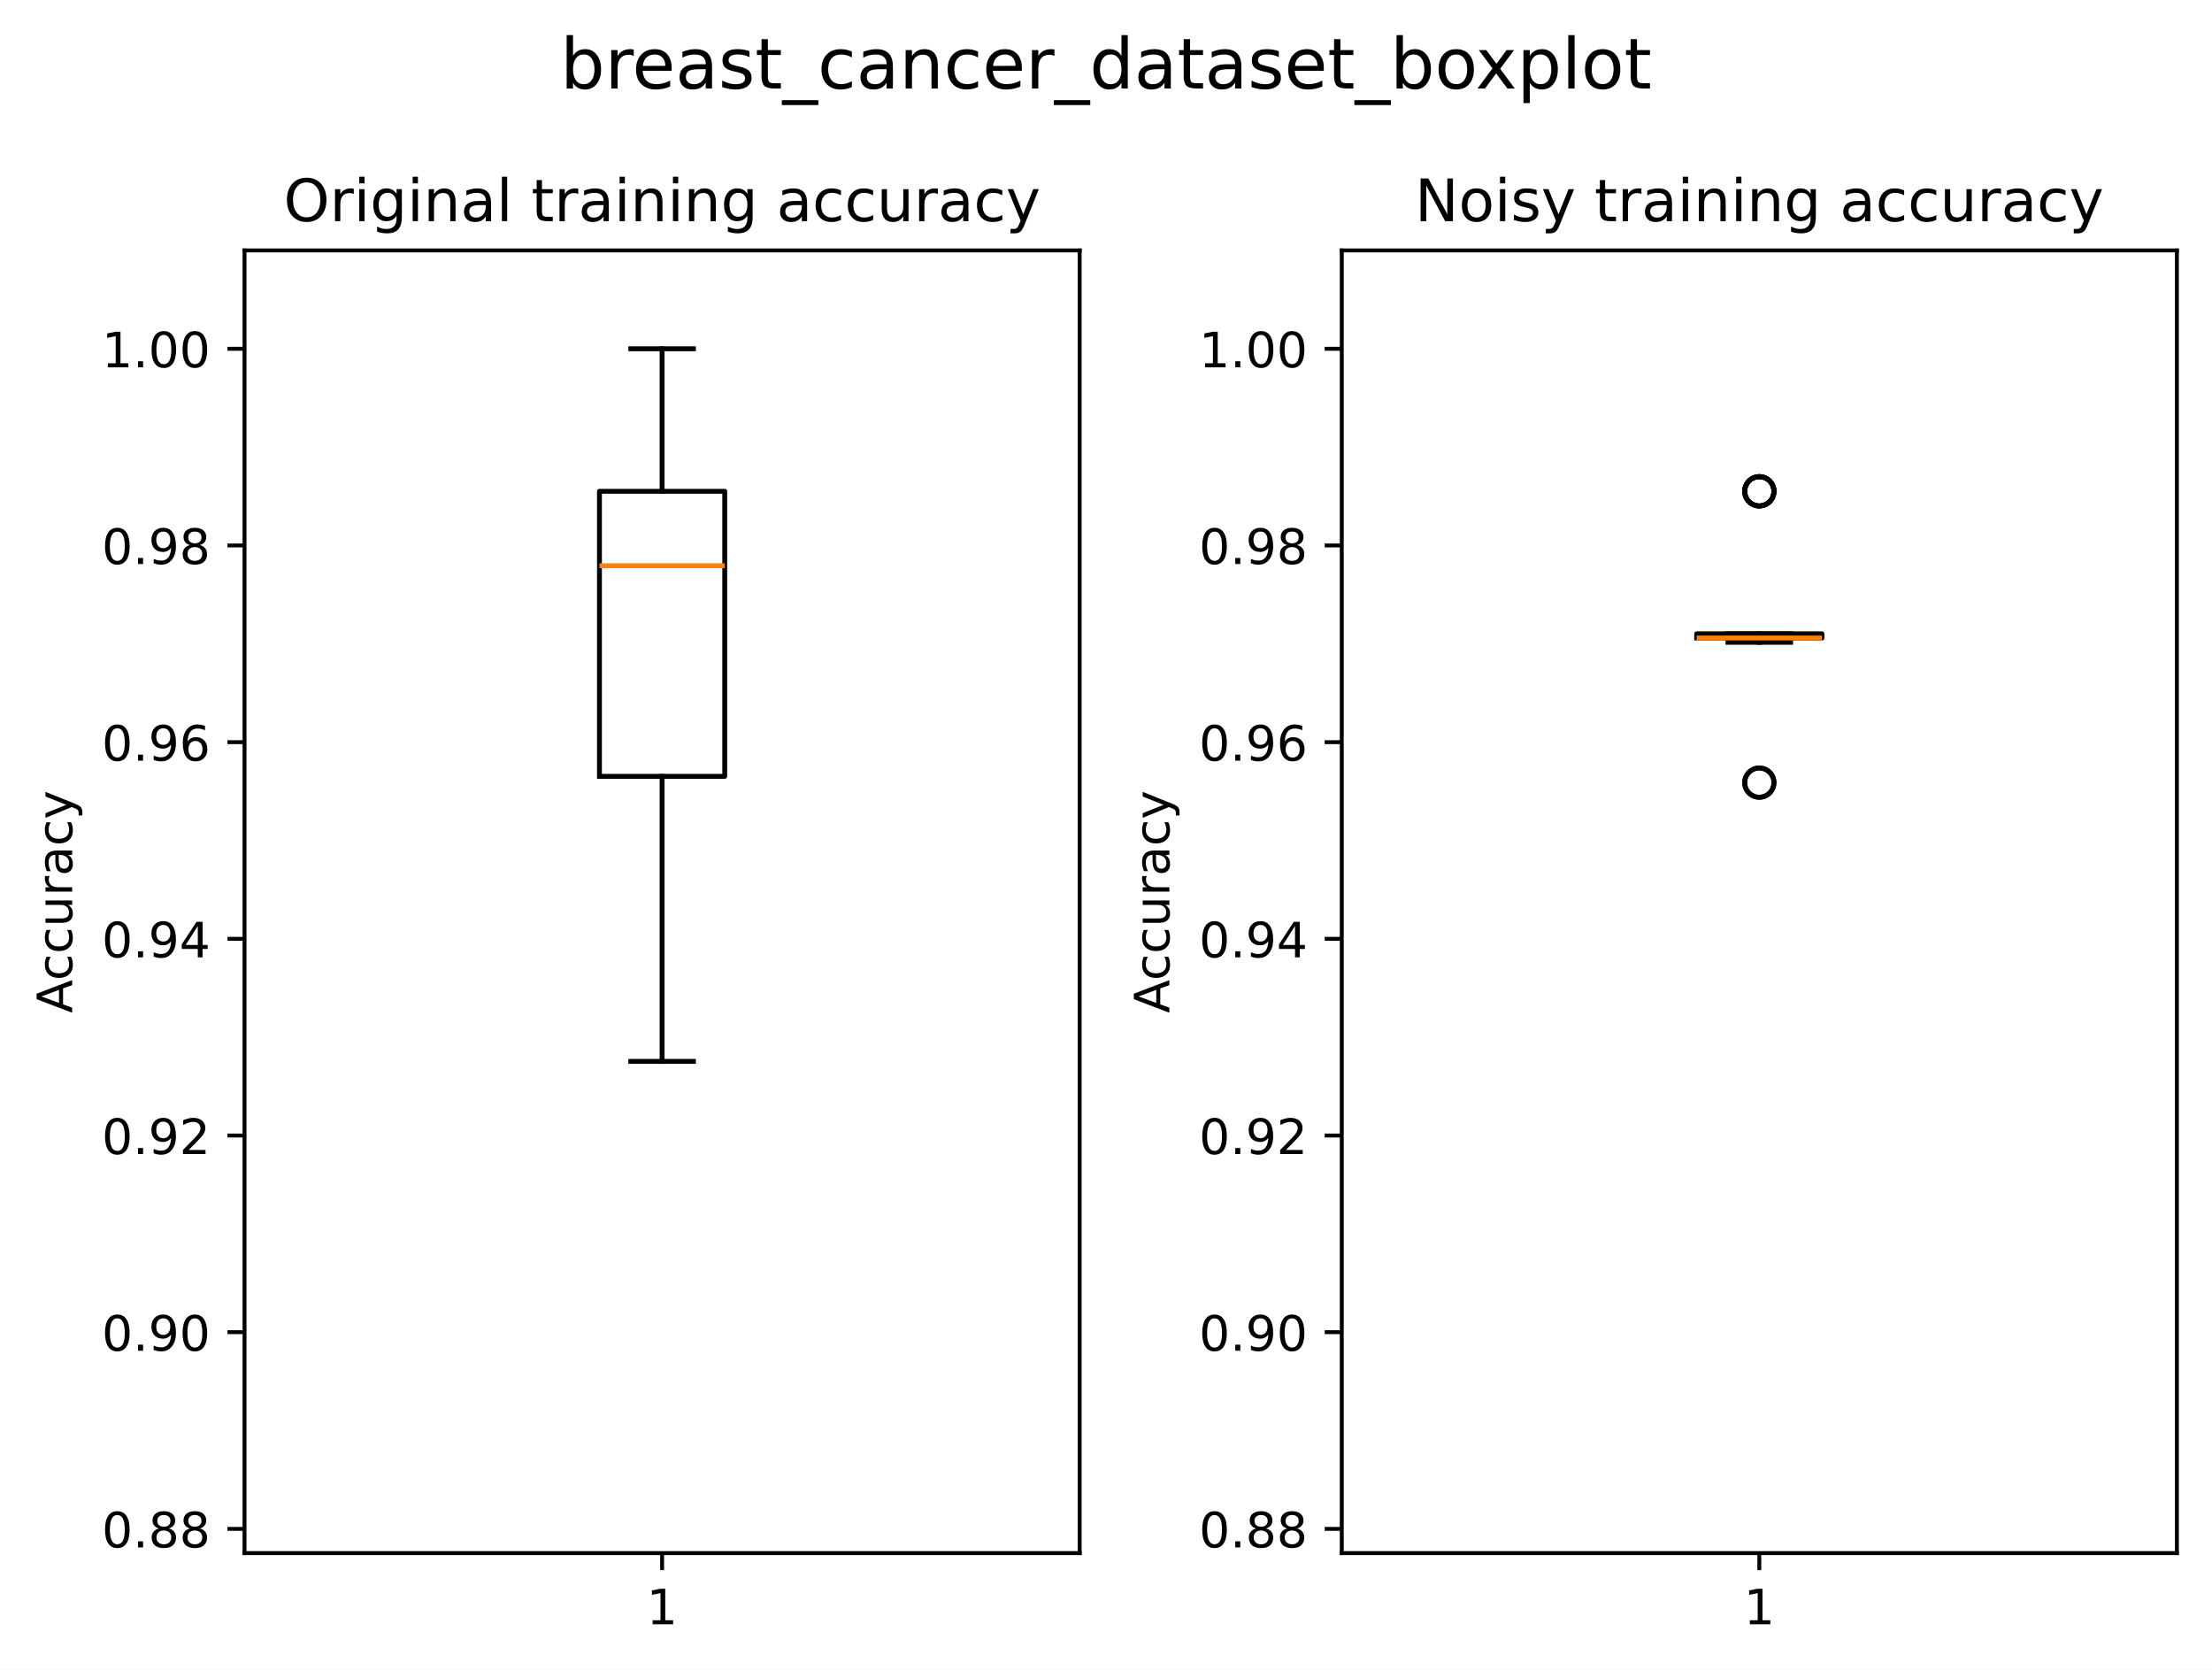
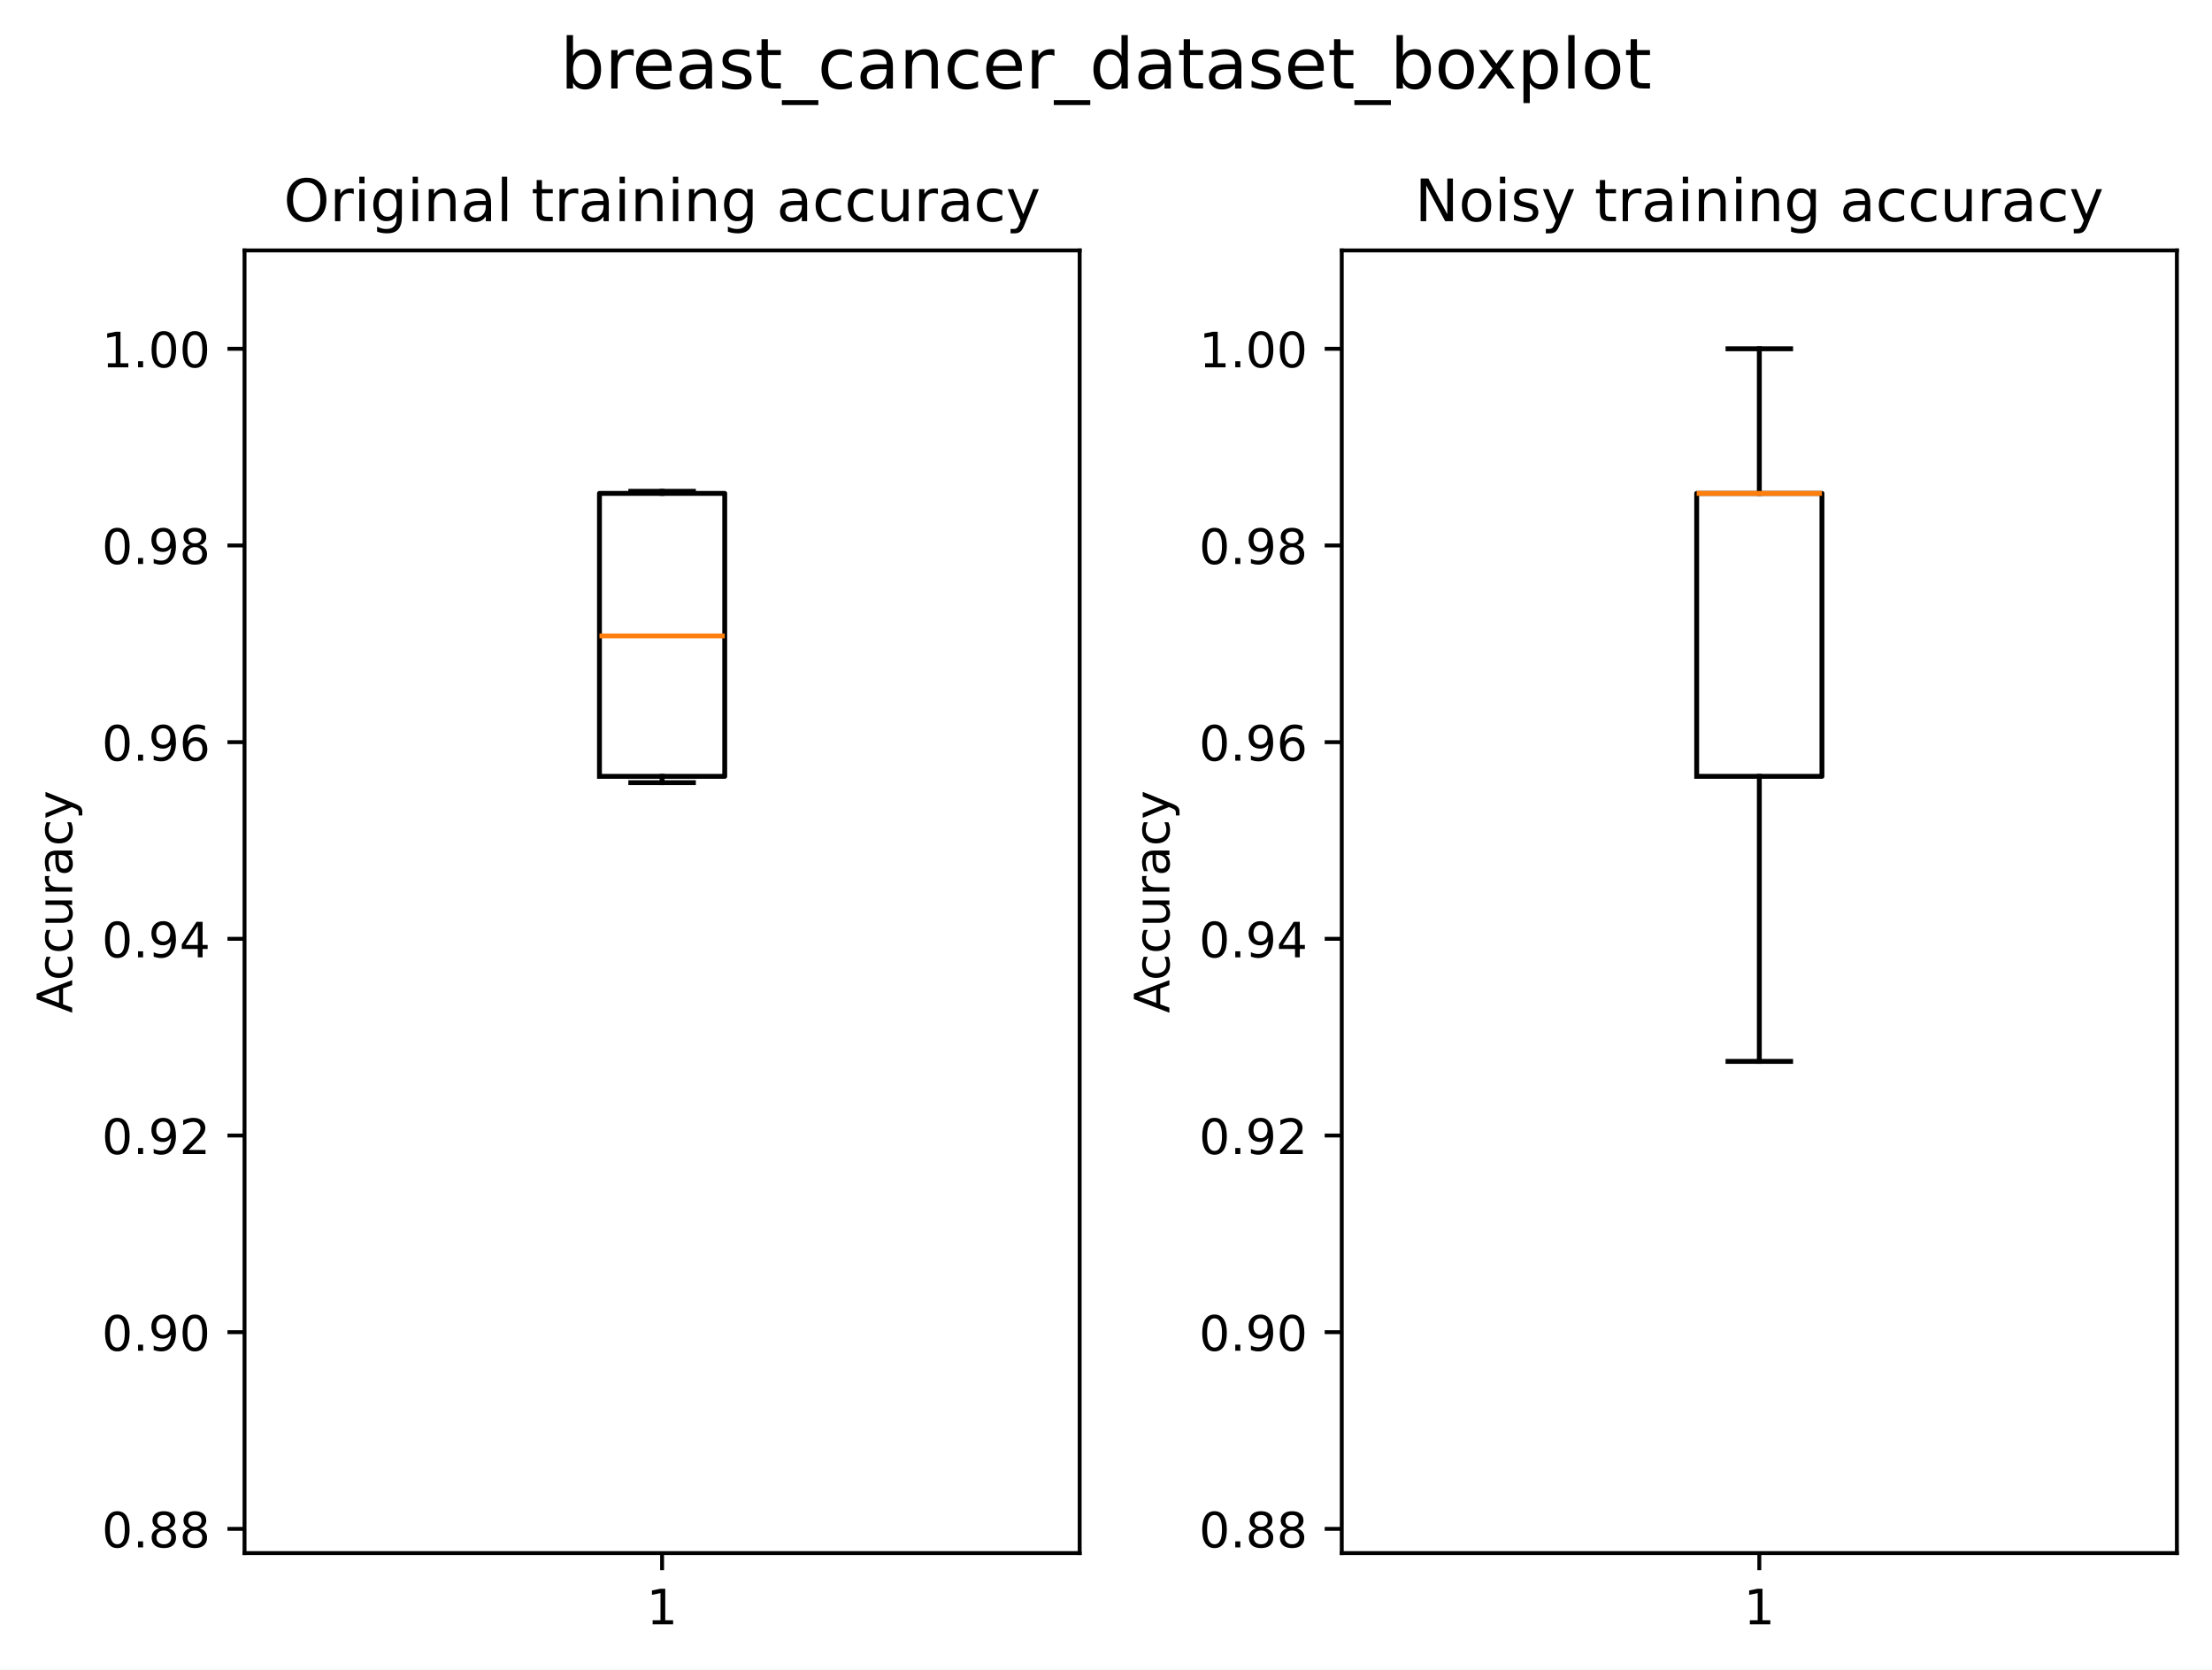
<svg xmlns="http://www.w3.org/2000/svg" xmlns:xlink="http://www.w3.org/1999/xlink" width="453.6pt" height="342.288pt" viewBox="0 0 453.6 342.288" version="1.1">
  <defs>
    <style type="text/css">*{stroke-linejoin: round; stroke-linecap: butt}</style>
  </defs>
  <g id="figure_1">
    <g id="patch_1">
      <path d="M 0 342.288  L 453.6 342.288  L 453.6 0  L 0 0  z " style="fill: #ffffff" />
    </g>
    <g id="axes_1">
      <g id="patch_2">
        <path d="M 50.144 318.41  L 221.4 318.41  L 221.4 51.343  L 50.144 51.343  z " style="fill: #ffffff" />
      </g>
      <g id="matplotlib.axis_1">
        <g id="xtick_1">
          <g id="line2d_1">
            <defs>
-               <path id="m5df4b16541" d="M 0 0  L 0 3.5  " style="stroke: #000000; stroke-width: 0.8" />
+               <path id="m7f7634a2e9" d="M 0 0  L 0 3.5  " style="stroke: #000000; stroke-width: 0.8" />
            </defs>
            <g>
-               <use xlink:href="#m5df4b16541" x="135.772" y="318.41" style="stroke: #000000; stroke-width: 0.8" />
+               <use xlink:href="#m7f7634a2e9" x="135.772" y="318.41" style="stroke: #000000; stroke-width: 0.8" />
            </g>
          </g>
          <g id="text_1">
            <g transform="translate(132.5906 333.0083) scale(0.1 -0.1)">
              <defs>
                <path id="DejaVuSans-31" d="M 794 531  L 1825 531  L 1825 4091  L 703 3866  L 703 4441  L 1819 4666  L 2450 4666  L 2450 531  L 3481 531  L 3481 0  L 794 0  L 794 531  z " transform="scale(0.015625)" />
              </defs>
              <use xlink:href="#DejaVuSans-31" />
            </g>
          </g>
        </g>
      </g>
      <g id="matplotlib.axis_2">
        <g id="ytick_1">
          <g id="line2d_2">
            <defs>
-               <path id="mbc23525812" d="M 0 0  L -3.5 0  " style="stroke: #000000; stroke-width: 0.8" />
+               <path id="md1a2e341a2" d="M 0 0  L -3.5 0  " style="stroke: #000000; stroke-width: 0.8" />
            </defs>
            <g>
-               <use xlink:href="#mbc23525812" x="50.144" y="313.443" style="stroke: #000000; stroke-width: 0.8" />
+               <use xlink:href="#md1a2e341a2" x="50.144" y="313.443" style="stroke: #000000; stroke-width: 0.8" />
            </g>
          </g>
          <g id="text_2">
            <g transform="translate(20.87813 317.2418) scale(0.1 -0.1)">
              <defs>
                <path id="DejaVuSans-30" d="M 2034 4250  Q 1547 4250 1301 3770  Q 1056 3291 1056 2328  Q 1056 1369 1301 889  Q 1547 409 2034 409  Q 2525 409 2770 889  Q 3016 1369 3016 2328  Q 3016 3291 2770 3770  Q 2525 4250 2034 4250  z M 2034 4750  Q 2819 4750 3233 4129  Q 3647 3509 3647 2328  Q 3647 1150 3233 529  Q 2819 -91 2034 -91  Q 1250 -91 836 529  Q 422 1150 422 2328  Q 422 3509 836 4129  Q 1250 4750 2034 4750  z " transform="scale(0.015625)" />
                <path id="DejaVuSans-2e" d="M 684 794  L 1344 794  L 1344 0  L 684 0  L 684 794  z " transform="scale(0.015625)" />
                <path id="DejaVuSans-38" d="M 2034 2216  Q 1584 2216 1326 1975  Q 1069 1734 1069 1313  Q 1069 891 1326 650  Q 1584 409 2034 409  Q 2484 409 2743 651  Q 3003 894 3003 1313  Q 3003 1734 2745 1975  Q 2488 2216 2034 2216  z M 1403 2484  Q 997 2584 770 2862  Q 544 3141 544 3541  Q 544 4100 942 4425  Q 1341 4750 2034 4750  Q 2731 4750 3128 4425  Q 3525 4100 3525 3541  Q 3525 3141 3298 2862  Q 3072 2584 2669 2484  Q 3125 2378 3379 2068  Q 3634 1759 3634 1313  Q 3634 634 3220 271  Q 2806 -91 2034 -91  Q 1263 -91 848 271  Q 434 634 434 1313  Q 434 1759 690 2068  Q 947 2378 1403 2484  z M 1172 3481  Q 1172 3119 1398 2916  Q 1625 2713 2034 2713  Q 2441 2713 2670 2916  Q 2900 3119 2900 3481  Q 2900 3844 2670 4047  Q 2441 4250 2034 4250  Q 1625 4250 1398 4047  Q 1172 3844 1172 3481  z " transform="scale(0.015625)" />
              </defs>
              <use xlink:href="#DejaVuSans-30" />
              <use xlink:href="#DejaVuSans-2e" x="63.623" />
              <use xlink:href="#DejaVuSans-38" x="95.41" />
              <use xlink:href="#DejaVuSans-38" x="159.033" />
            </g>
          </g>
        </g>
        <g id="ytick_2">
          <g id="line2d_3">
            <g>
-               <use xlink:href="#mbc23525812" x="50.144" y="273.12" style="stroke: #000000; stroke-width: 0.8" />
+               <use xlink:href="#md1a2e341a2" x="50.144" y="273.12" style="stroke: #000000; stroke-width: 0.8" />
            </g>
          </g>
          <g id="text_3">
            <g transform="translate(20.87813 276.9188) scale(0.1 -0.1)">
              <defs>
                <path id="DejaVuSans-39" d="M 703 97  L 703 672  Q 941 559 1184 500  Q 1428 441 1663 441  Q 2288 441 2617 861  Q 2947 1281 2994 2138  Q 2813 1869 2534 1725  Q 2256 1581 1919 1581  Q 1219 1581 811 2004  Q 403 2428 403 3163  Q 403 3881 828 4315  Q 1253 4750 1959 4750  Q 2769 4750 3195 4129  Q 3622 3509 3622 2328  Q 3622 1225 3098 567  Q 2575 -91 1691 -91  Q 1453 -91 1209 -44  Q 966 3 703 97  z M 1959 2075  Q 2384 2075 2632 2365  Q 2881 2656 2881 3163  Q 2881 3666 2632 3958  Q 2384 4250 1959 4250  Q 1534 4250 1286 3958  Q 1038 3666 1038 3163  Q 1038 2656 1286 2365  Q 1534 2075 1959 2075  z " transform="scale(0.015625)" />
              </defs>
              <use xlink:href="#DejaVuSans-30" />
              <use xlink:href="#DejaVuSans-2e" x="63.623" />
              <use xlink:href="#DejaVuSans-39" x="95.41" />
              <use xlink:href="#DejaVuSans-30" x="159.033" />
            </g>
          </g>
        </g>
        <g id="ytick_3">
          <g id="line2d_4">
            <g>
-               <use xlink:href="#mbc23525812" x="50.144" y="232.797" style="stroke: #000000; stroke-width: 0.8" />
+               <use xlink:href="#md1a2e341a2" x="50.144" y="232.797" style="stroke: #000000; stroke-width: 0.8" />
            </g>
          </g>
          <g id="text_4">
            <g transform="translate(20.87813 236.5958) scale(0.1 -0.1)">
              <defs>
                <path id="DejaVuSans-32" d="M 1228 531  L 3431 531  L 3431 0  L 469 0  L 469 531  Q 828 903 1448 1529  Q 2069 2156 2228 2338  Q 2531 2678 2651 2914  Q 2772 3150 2772 3378  Q 2772 3750 2511 3984  Q 2250 4219 1831 4219  Q 1534 4219 1204 4116  Q 875 4013 500 3803  L 500 4441  Q 881 4594 1212 4672  Q 1544 4750 1819 4750  Q 2544 4750 2975 4387  Q 3406 4025 3406 3419  Q 3406 3131 3298 2873  Q 3191 2616 2906 2266  Q 2828 2175 2409 1742  Q 1991 1309 1228 531  z " transform="scale(0.015625)" />
              </defs>
              <use xlink:href="#DejaVuSans-30" />
              <use xlink:href="#DejaVuSans-2e" x="63.623" />
              <use xlink:href="#DejaVuSans-39" x="95.41" />
              <use xlink:href="#DejaVuSans-32" x="159.033" />
            </g>
          </g>
        </g>
        <g id="ytick_4">
          <g id="line2d_5">
            <g>
-               <use xlink:href="#mbc23525812" x="50.144" y="192.474" style="stroke: #000000; stroke-width: 0.8" />
+               <use xlink:href="#md1a2e341a2" x="50.144" y="192.474" style="stroke: #000000; stroke-width: 0.8" />
            </g>
          </g>
          <g id="text_5">
            <g transform="translate(20.87813 196.2728) scale(0.1 -0.1)">
              <defs>
                <path id="DejaVuSans-34" d="M 2419 4116  L 825 1625  L 2419 1625  L 2419 4116  z M 2253 4666  L 3047 4666  L 3047 1625  L 3713 1625  L 3713 1100  L 3047 1100  L 3047 0  L 2419 0  L 2419 1100  L 313 1100  L 313 1709  L 2253 4666  z " transform="scale(0.015625)" />
              </defs>
              <use xlink:href="#DejaVuSans-30" />
              <use xlink:href="#DejaVuSans-2e" x="63.623" />
              <use xlink:href="#DejaVuSans-39" x="95.41" />
              <use xlink:href="#DejaVuSans-34" x="159.033" />
            </g>
          </g>
        </g>
        <g id="ytick_5">
          <g id="line2d_6">
            <g>
-               <use xlink:href="#mbc23525812" x="50.144" y="152.151" style="stroke: #000000; stroke-width: 0.8" />
+               <use xlink:href="#md1a2e341a2" x="50.144" y="152.151" style="stroke: #000000; stroke-width: 0.8" />
            </g>
          </g>
          <g id="text_6">
            <g transform="translate(20.87813 155.9498) scale(0.1 -0.1)">
              <defs>
                <path id="DejaVuSans-36" d="M 2113 2584  Q 1688 2584 1439 2293  Q 1191 2003 1191 1497  Q 1191 994 1439 701  Q 1688 409 2113 409  Q 2538 409 2786 701  Q 3034 994 3034 1497  Q 3034 2003 2786 2293  Q 2538 2584 2113 2584  z M 3366 4563  L 3366 3988  Q 3128 4100 2886 4159  Q 2644 4219 2406 4219  Q 1781 4219 1451 3797  Q 1122 3375 1075 2522  Q 1259 2794 1537 2939  Q 1816 3084 2150 3084  Q 2853 3084 3261 2657  Q 3669 2231 3669 1497  Q 3669 778 3244 343  Q 2819 -91 2113 -91  Q 1303 -91 875 529  Q 447 1150 447 2328  Q 447 3434 972 4092  Q 1497 4750 2381 4750  Q 2619 4750 2861 4703  Q 3103 4656 3366 4563  z " transform="scale(0.015625)" />
              </defs>
              <use xlink:href="#DejaVuSans-30" />
              <use xlink:href="#DejaVuSans-2e" x="63.623" />
              <use xlink:href="#DejaVuSans-39" x="95.41" />
              <use xlink:href="#DejaVuSans-36" x="159.033" />
            </g>
          </g>
        </g>
        <g id="ytick_6">
          <g id="line2d_7">
            <g>
-               <use xlink:href="#mbc23525812" x="50.144" y="111.828" style="stroke: #000000; stroke-width: 0.8" />
+               <use xlink:href="#md1a2e341a2" x="50.144" y="111.828" style="stroke: #000000; stroke-width: 0.8" />
            </g>
          </g>
          <g id="text_7">
            <g transform="translate(20.87813 115.6268) scale(0.1 -0.1)">
              <use xlink:href="#DejaVuSans-30" />
              <use xlink:href="#DejaVuSans-2e" x="63.623" />
              <use xlink:href="#DejaVuSans-39" x="95.41" />
              <use xlink:href="#DejaVuSans-38" x="159.033" />
            </g>
          </g>
        </g>
        <g id="ytick_7">
          <g id="line2d_8">
            <g>
-               <use xlink:href="#mbc23525812" x="50.144" y="71.505" style="stroke: #000000; stroke-width: 0.8" />
+               <use xlink:href="#md1a2e341a2" x="50.144" y="71.505" style="stroke: #000000; stroke-width: 0.8" />
            </g>
          </g>
          <g id="text_8">
            <g transform="translate(20.87813 75.30384) scale(0.1 -0.1)">
              <use xlink:href="#DejaVuSans-31" />
              <use xlink:href="#DejaVuSans-2e" x="63.623" />
              <use xlink:href="#DejaVuSans-30" x="95.41" />
              <use xlink:href="#DejaVuSans-30" x="159.033" />
            </g>
          </g>
        </g>
        <g id="text_9">
          <g transform="translate(14.79844 207.7046) rotate(-90) scale(0.1 -0.1)">
            <defs>
              <path id="DejaVuSans-41" d="M 2188 4044  L 1331 1722  L 3047 1722  L 2188 4044  z M 1831 4666  L 2547 4666  L 4325 0  L 3669 0  L 3244 1197  L 1141 1197  L 716 0  L 50 0  L 1831 4666  z " transform="scale(0.015625)" />
              <path id="DejaVuSans-63" d="M 3122 3366  L 3122 2828  Q 2878 2963 2633 3030  Q 2388 3097 2138 3097  Q 1578 3097 1268 2742  Q 959 2388 959 1747  Q 959 1106 1268 751  Q 1578 397 2138 397  Q 2388 397 2633 464  Q 2878 531 3122 666  L 3122 134  Q 2881 22 2623 -34  Q 2366 -91 2075 -91  Q 1284 -91 818 406  Q 353 903 353 1747  Q 353 2603 823 3093  Q 1294 3584 2113 3584  Q 2378 3584 2631 3529  Q 2884 3475 3122 3366  z " transform="scale(0.015625)" />
              <path id="DejaVuSans-75" d="M 544 1381  L 544 3500  L 1119 3500  L 1119 1403  Q 1119 906 1312 657  Q 1506 409 1894 409  Q 2359 409 2629 706  Q 2900 1003 2900 1516  L 2900 3500  L 3475 3500  L 3475 0  L 2900 0  L 2900 538  Q 2691 219 2414 64  Q 2138 -91 1772 -91  Q 1169 -91 856 284  Q 544 659 544 1381  z M 1991 3584  L 1991 3584  z " transform="scale(0.015625)" />
              <path id="DejaVuSans-72" d="M 2631 2963  Q 2534 3019 2420 3045  Q 2306 3072 2169 3072  Q 1681 3072 1420 2755  Q 1159 2438 1159 1844  L 1159 0  L 581 0  L 581 3500  L 1159 3500  L 1159 2956  Q 1341 3275 1631 3429  Q 1922 3584 2338 3584  Q 2397 3584 2469 3576  Q 2541 3569 2628 3553  L 2631 2963  z " transform="scale(0.015625)" />
              <path id="DejaVuSans-61" d="M 2194 1759  Q 1497 1759 1228 1600  Q 959 1441 959 1056  Q 959 750 1161 570  Q 1363 391 1709 391  Q 2188 391 2477 730  Q 2766 1069 2766 1631  L 2766 1759  L 2194 1759  z M 3341 1997  L 3341 0  L 2766 0  L 2766 531  Q 2569 213 2275 61  Q 1981 -91 1556 -91  Q 1019 -91 701 211  Q 384 513 384 1019  Q 384 1609 779 1909  Q 1175 2209 1959 2209  L 2766 2209  L 2766 2266  Q 2766 2663 2505 2880  Q 2244 3097 1772 3097  Q 1472 3097 1187 3025  Q 903 2953 641 2809  L 641 3341  Q 956 3463 1253 3523  Q 1550 3584 1831 3584  Q 2591 3584 2966 3190  Q 3341 2797 3341 1997  z " transform="scale(0.015625)" />
              <path id="DejaVuSans-79" d="M 2059 -325  Q 1816 -950 1584 -1140  Q 1353 -1331 966 -1331  L 506 -1331  L 506 -850  L 844 -850  Q 1081 -850 1212 -737  Q 1344 -625 1503 -206  L 1606 56  L 191 3500  L 800 3500  L 1894 763  L 2988 3500  L 3597 3500  L 2059 -325  z " transform="scale(0.015625)" />
            </defs>
            <use xlink:href="#DejaVuSans-41" />
            <use xlink:href="#DejaVuSans-63" x="66.658" />
            <use xlink:href="#DejaVuSans-63" x="121.639" />
            <use xlink:href="#DejaVuSans-75" x="176.619" />
            <use xlink:href="#DejaVuSans-72" x="239.998" />
            <use xlink:href="#DejaVuSans-61" x="281.111" />
            <use xlink:href="#DejaVuSans-63" x="342.391" />
            <use xlink:href="#DejaVuSans-79" x="397.371" />
          </g>
        </g>
      </g>
      <g id="line2d_9">
-         <path d="M 122.928 159.163  L 148.616 159.163  L 148.616 100.724  L 122.928 100.724  L 122.928 159.163  " clip-path="url(#pb317eb69e8)" style="fill: none; stroke: #000000; stroke-linecap: square" />
+         <path d="M 122.928 159.163  L 148.616 159.163  L 148.616 101.154  L 122.928 101.154  L 122.928 159.163  " clip-path="url(#p4420ff7dfc)" style="fill: none; stroke: #000000; stroke-linecap: square" />
      </g>
      <g id="line2d_10">
-         <path d="M 135.772 159.163  L 135.772 217.602  " clip-path="url(#pb317eb69e8)" style="fill: none; stroke: #000000; stroke-linecap: square" />
+         <path d="M 135.772 159.163  L 135.772 160.452  " clip-path="url(#p4420ff7dfc)" style="fill: none; stroke: #000000; stroke-linecap: square" />
      </g>
      <g id="line2d_11">
-         <path d="M 135.772 100.724  L 135.772 71.505  " clip-path="url(#pb317eb69e8)" style="fill: none; stroke: #000000; stroke-linecap: square" />
+         <path d="M 135.772 101.154  L 135.772 100.724  " clip-path="url(#p4420ff7dfc)" style="fill: none; stroke: #000000; stroke-linecap: square" />
      </g>
      <g id="line2d_12">
-         <path d="M 129.35 217.602  L 142.194 217.602  " clip-path="url(#pb317eb69e8)" style="fill: none; stroke: #000000; stroke-linecap: square" />
+         <path d="M 129.35 160.452  L 142.194 160.452  " clip-path="url(#p4420ff7dfc)" style="fill: none; stroke: #000000; stroke-linecap: square" />
      </g>
      <g id="line2d_13">
-         <path d="M 129.35 71.505  L 142.194 71.505  " clip-path="url(#pb317eb69e8)" style="fill: none; stroke: #000000; stroke-linecap: square" />
+         <path d="M 129.35 100.724  L 142.194 100.724  " clip-path="url(#p4420ff7dfc)" style="fill: none; stroke: #000000; stroke-linecap: square" />
      </g>
      <g id="line2d_14" />
      <g id="line2d_15">
-         <path d="M 122.928 115.979  L 148.616 115.979  " clip-path="url(#pb317eb69e8)" style="fill: none; stroke: #ff7f0e" />
+         <path d="M 122.928 130.373  L 148.616 130.373  " clip-path="url(#p4420ff7dfc)" style="fill: none; stroke: #ff7f0e" />
      </g>
      <g id="patch_3">
        <path d="M 50.144 318.41  L 50.144 51.343  " style="fill: none; stroke: #000000; stroke-width: 0.8; stroke-linejoin: miter; stroke-linecap: square" />
      </g>
      <g id="patch_4">
        <path d="M 221.4 318.41  L 221.4 51.343  " style="fill: none; stroke: #000000; stroke-width: 0.8; stroke-linejoin: miter; stroke-linecap: square" />
      </g>
      <g id="patch_5">
        <path d="M 50.144 318.41  L 221.4 318.41  " style="fill: none; stroke: #000000; stroke-width: 0.8; stroke-linejoin: miter; stroke-linecap: square" />
      </g>
      <g id="patch_6">
        <path d="M 50.144 51.343  L 221.4 51.343  " style="fill: none; stroke: #000000; stroke-width: 0.8; stroke-linejoin: miter; stroke-linecap: square" />
      </g>
      <g id="text_10">
        <g transform="translate(58.16469 45.34313) scale(0.12 -0.12)">
          <defs>
            <path id="DejaVuSans-4f" d="M 2522 4238  Q 1834 4238 1429 3725  Q 1025 3213 1025 2328  Q 1025 1447 1429 934  Q 1834 422 2522 422  Q 3209 422 3611 934  Q 4013 1447 4013 2328  Q 4013 3213 3611 3725  Q 3209 4238 2522 4238  z M 2522 4750  Q 3503 4750 4090 4092  Q 4678 3434 4678 2328  Q 4678 1225 4090 567  Q 3503 -91 2522 -91  Q 1538 -91 948 565  Q 359 1222 359 2328  Q 359 3434 948 4092  Q 1538 4750 2522 4750  z " transform="scale(0.015625)" />
            <path id="DejaVuSans-69" d="M 603 3500  L 1178 3500  L 1178 0  L 603 0  L 603 3500  z M 603 4863  L 1178 4863  L 1178 4134  L 603 4134  L 603 4863  z " transform="scale(0.015625)" />
            <path id="DejaVuSans-67" d="M 2906 1791  Q 2906 2416 2648 2759  Q 2391 3103 1925 3103  Q 1463 3103 1205 2759  Q 947 2416 947 1791  Q 947 1169 1205 825  Q 1463 481 1925 481  Q 2391 481 2648 825  Q 2906 1169 2906 1791  z M 3481 434  Q 3481 -459 3084 -895  Q 2688 -1331 1869 -1331  Q 1566 -1331 1297 -1286  Q 1028 -1241 775 -1147  L 775 -588  Q 1028 -725 1275 -790  Q 1522 -856 1778 -856  Q 2344 -856 2625 -561  Q 2906 -266 2906 331  L 2906 616  Q 2728 306 2450 153  Q 2172 0 1784 0  Q 1141 0 747 490  Q 353 981 353 1791  Q 353 2603 747 3093  Q 1141 3584 1784 3584  Q 2172 3584 2450 3431  Q 2728 3278 2906 2969  L 2906 3500  L 3481 3500  L 3481 434  z " transform="scale(0.015625)" />
            <path id="DejaVuSans-6e" d="M 3513 2113  L 3513 0  L 2938 0  L 2938 2094  Q 2938 2591 2744 2837  Q 2550 3084 2163 3084  Q 1697 3084 1428 2787  Q 1159 2491 1159 1978  L 1159 0  L 581 0  L 581 3500  L 1159 3500  L 1159 2956  Q 1366 3272 1645 3428  Q 1925 3584 2291 3584  Q 2894 3584 3203 3211  Q 3513 2838 3513 2113  z " transform="scale(0.015625)" />
            <path id="DejaVuSans-6c" d="M 603 4863  L 1178 4863  L 1178 0  L 603 0  L 603 4863  z " transform="scale(0.015625)" />
            <path id="DejaVuSans-20" transform="scale(0.015625)" />
            <path id="DejaVuSans-74" d="M 1172 4494  L 1172 3500  L 2356 3500  L 2356 3053  L 1172 3053  L 1172 1153  Q 1172 725 1289 603  Q 1406 481 1766 481  L 2356 481  L 2356 0  L 1766 0  Q 1100 0 847 248  Q 594 497 594 1153  L 594 3053  L 172 3053  L 172 3500  L 594 3500  L 594 4494  L 1172 4494  z " transform="scale(0.015625)" />
          </defs>
          <use xlink:href="#DejaVuSans-4f" />
          <use xlink:href="#DejaVuSans-72" x="78.711" />
          <use xlink:href="#DejaVuSans-69" x="119.824" />
          <use xlink:href="#DejaVuSans-67" x="147.607" />
          <use xlink:href="#DejaVuSans-69" x="211.084" />
          <use xlink:href="#DejaVuSans-6e" x="238.867" />
          <use xlink:href="#DejaVuSans-61" x="302.246" />
          <use xlink:href="#DejaVuSans-6c" x="363.525" />
          <use xlink:href="#DejaVuSans-20" x="391.309" />
          <use xlink:href="#DejaVuSans-74" x="423.096" />
          <use xlink:href="#DejaVuSans-72" x="462.305" />
          <use xlink:href="#DejaVuSans-61" x="503.418" />
          <use xlink:href="#DejaVuSans-69" x="564.697" />
          <use xlink:href="#DejaVuSans-6e" x="592.48" />
          <use xlink:href="#DejaVuSans-69" x="655.859" />
          <use xlink:href="#DejaVuSans-6e" x="683.643" />
          <use xlink:href="#DejaVuSans-67" x="747.021" />
          <use xlink:href="#DejaVuSans-20" x="810.498" />
          <use xlink:href="#DejaVuSans-61" x="842.285" />
          <use xlink:href="#DejaVuSans-63" x="903.564" />
          <use xlink:href="#DejaVuSans-63" x="958.545" />
          <use xlink:href="#DejaVuSans-75" x="1013.525" />
          <use xlink:href="#DejaVuSans-72" x="1076.904" />
          <use xlink:href="#DejaVuSans-61" x="1118.018" />
          <use xlink:href="#DejaVuSans-63" x="1179.297" />
          <use xlink:href="#DejaVuSans-79" x="1234.277" />
        </g>
      </g>
    </g>
    <g id="axes_2">
      <g id="patch_7">
        <path d="M 275.144 318.41  L 446.4 318.41  L 446.4 51.343  L 275.144 51.343  z " style="fill: #ffffff" />
      </g>
      <g id="matplotlib.axis_3">
        <g id="xtick_2">
          <g id="line2d_16">
            <g>
-               <use xlink:href="#m5df4b16541" x="360.772" y="318.41" style="stroke: #000000; stroke-width: 0.8" />
+               <use xlink:href="#m7f7634a2e9" x="360.772" y="318.41" style="stroke: #000000; stroke-width: 0.8" />
            </g>
          </g>
          <g id="text_11">
            <g transform="translate(357.5906 333.0083) scale(0.1 -0.1)">
              <use xlink:href="#DejaVuSans-31" />
            </g>
          </g>
        </g>
      </g>
      <g id="matplotlib.axis_4">
        <g id="ytick_8">
          <g id="line2d_17">
            <g>
-               <use xlink:href="#mbc23525812" x="275.144" y="313.443" style="stroke: #000000; stroke-width: 0.8" />
+               <use xlink:href="#md1a2e341a2" x="275.144" y="313.443" style="stroke: #000000; stroke-width: 0.8" />
            </g>
          </g>
          <g id="text_12">
            <g transform="translate(245.8781 317.2418) scale(0.1 -0.1)">
              <use xlink:href="#DejaVuSans-30" />
              <use xlink:href="#DejaVuSans-2e" x="63.623" />
              <use xlink:href="#DejaVuSans-38" x="95.41" />
              <use xlink:href="#DejaVuSans-38" x="159.033" />
            </g>
          </g>
        </g>
        <g id="ytick_9">
          <g id="line2d_18">
            <g>
-               <use xlink:href="#mbc23525812" x="275.144" y="273.12" style="stroke: #000000; stroke-width: 0.8" />
+               <use xlink:href="#md1a2e341a2" x="275.144" y="273.12" style="stroke: #000000; stroke-width: 0.8" />
            </g>
          </g>
          <g id="text_13">
            <g transform="translate(245.8781 276.9188) scale(0.1 -0.1)">
              <use xlink:href="#DejaVuSans-30" />
              <use xlink:href="#DejaVuSans-2e" x="63.623" />
              <use xlink:href="#DejaVuSans-39" x="95.41" />
              <use xlink:href="#DejaVuSans-30" x="159.033" />
            </g>
          </g>
        </g>
        <g id="ytick_10">
          <g id="line2d_19">
            <g>
-               <use xlink:href="#mbc23525812" x="275.144" y="232.797" style="stroke: #000000; stroke-width: 0.8" />
+               <use xlink:href="#md1a2e341a2" x="275.144" y="232.797" style="stroke: #000000; stroke-width: 0.8" />
            </g>
          </g>
          <g id="text_14">
            <g transform="translate(245.8781 236.5958) scale(0.1 -0.1)">
              <use xlink:href="#DejaVuSans-30" />
              <use xlink:href="#DejaVuSans-2e" x="63.623" />
              <use xlink:href="#DejaVuSans-39" x="95.41" />
              <use xlink:href="#DejaVuSans-32" x="159.033" />
            </g>
          </g>
        </g>
        <g id="ytick_11">
          <g id="line2d_20">
            <g>
-               <use xlink:href="#mbc23525812" x="275.144" y="192.474" style="stroke: #000000; stroke-width: 0.8" />
+               <use xlink:href="#md1a2e341a2" x="275.144" y="192.474" style="stroke: #000000; stroke-width: 0.8" />
            </g>
          </g>
          <g id="text_15">
            <g transform="translate(245.8781 196.2728) scale(0.1 -0.1)">
              <use xlink:href="#DejaVuSans-30" />
              <use xlink:href="#DejaVuSans-2e" x="63.623" />
              <use xlink:href="#DejaVuSans-39" x="95.41" />
              <use xlink:href="#DejaVuSans-34" x="159.033" />
            </g>
          </g>
        </g>
        <g id="ytick_12">
          <g id="line2d_21">
            <g>
-               <use xlink:href="#mbc23525812" x="275.144" y="152.151" style="stroke: #000000; stroke-width: 0.8" />
+               <use xlink:href="#md1a2e341a2" x="275.144" y="152.151" style="stroke: #000000; stroke-width: 0.8" />
            </g>
          </g>
          <g id="text_16">
            <g transform="translate(245.8781 155.9498) scale(0.1 -0.1)">
              <use xlink:href="#DejaVuSans-30" />
              <use xlink:href="#DejaVuSans-2e" x="63.623" />
              <use xlink:href="#DejaVuSans-39" x="95.41" />
              <use xlink:href="#DejaVuSans-36" x="159.033" />
            </g>
          </g>
        </g>
        <g id="ytick_13">
          <g id="line2d_22">
            <g>
-               <use xlink:href="#mbc23525812" x="275.144" y="111.828" style="stroke: #000000; stroke-width: 0.8" />
+               <use xlink:href="#md1a2e341a2" x="275.144" y="111.828" style="stroke: #000000; stroke-width: 0.8" />
            </g>
          </g>
          <g id="text_17">
            <g transform="translate(245.8781 115.6268) scale(0.1 -0.1)">
              <use xlink:href="#DejaVuSans-30" />
              <use xlink:href="#DejaVuSans-2e" x="63.623" />
              <use xlink:href="#DejaVuSans-39" x="95.41" />
              <use xlink:href="#DejaVuSans-38" x="159.033" />
            </g>
          </g>
        </g>
        <g id="ytick_14">
          <g id="line2d_23">
            <g>
-               <use xlink:href="#mbc23525812" x="275.144" y="71.505" style="stroke: #000000; stroke-width: 0.8" />
+               <use xlink:href="#md1a2e341a2" x="275.144" y="71.505" style="stroke: #000000; stroke-width: 0.8" />
            </g>
          </g>
          <g id="text_18">
            <g transform="translate(245.8781 75.30384) scale(0.1 -0.1)">
              <use xlink:href="#DejaVuSans-31" />
              <use xlink:href="#DejaVuSans-2e" x="63.623" />
              <use xlink:href="#DejaVuSans-30" x="95.41" />
              <use xlink:href="#DejaVuSans-30" x="159.033" />
            </g>
          </g>
        </g>
        <g id="text_19">
          <g transform="translate(239.7984 207.7046) rotate(-90) scale(0.1 -0.1)">
            <use xlink:href="#DejaVuSans-41" />
            <use xlink:href="#DejaVuSans-63" x="66.658" />
            <use xlink:href="#DejaVuSans-63" x="121.639" />
            <use xlink:href="#DejaVuSans-75" x="176.619" />
            <use xlink:href="#DejaVuSans-72" x="239.998" />
            <use xlink:href="#DejaVuSans-61" x="281.111" />
            <use xlink:href="#DejaVuSans-63" x="342.391" />
            <use xlink:href="#DejaVuSans-79" x="397.371" />
          </g>
        </g>
      </g>
      <g id="line2d_24">
-         <path d="M 347.928 130.803  L 373.616 130.803  L 373.616 129.944  L 347.928 129.944  L 347.928 130.803  " clip-path="url(#p3166514da6)" style="fill: none; stroke: #000000; stroke-linecap: square" />
+         <path d="M 347.928 159.163  L 373.616 159.163  L 373.616 101.154  L 347.928 101.154  L 347.928 159.163  " clip-path="url(#pdcbc2c72ce)" style="fill: none; stroke: #000000; stroke-linecap: square" />
      </g>
      <g id="line2d_25">
-         <path d="M 360.772 130.803  L 360.772 131.688  " clip-path="url(#p3166514da6)" style="fill: none; stroke: #000000; stroke-linecap: square" />
+         <path d="M 360.772 159.163  L 360.772 217.602  " clip-path="url(#pdcbc2c72ce)" style="fill: none; stroke: #000000; stroke-linecap: square" />
      </g>
      <g id="line2d_26">
-         <path d="M 360.772 129.944  L 360.772 129.944  " clip-path="url(#p3166514da6)" style="fill: none; stroke: #000000; stroke-linecap: square" />
+         <path d="M 360.772 101.154  L 360.772 71.505  " clip-path="url(#pdcbc2c72ce)" style="fill: none; stroke: #000000; stroke-linecap: square" />
      </g>
      <g id="line2d_27">
-         <path d="M 354.35 131.688  L 367.194 131.688  " clip-path="url(#p3166514da6)" style="fill: none; stroke: #000000; stroke-linecap: square" />
+         <path d="M 354.35 217.602  L 367.194 217.602  " clip-path="url(#pdcbc2c72ce)" style="fill: none; stroke: #000000; stroke-linecap: square" />
      </g>
      <g id="line2d_28">
-         <path d="M 354.35 129.944  L 367.194 129.944  " clip-path="url(#p3166514da6)" style="fill: none; stroke: #000000; stroke-linecap: square" />
-       </g>
-       <g id="line2d_29">
-         <defs>
-           <path id="m6d03e39334" d="M 0 3  C 0.796 3 1.559 2.684 2.121 2.121  C 2.684 1.559 3 0.796 3 0  C 3 -0.796 2.684 -1.559 2.121 -2.121  C 1.559 -2.684 0.796 -3 0 -3  C -0.796 -3 -1.559 -2.684 -2.121 -2.121  C -2.684 -1.559 -3 -0.796 -3 0  C -3 0.796 -2.684 1.559 -2.121 2.121  C -1.559 2.684 -0.796 3 0 3  z " style="stroke: #000000" />
-         </defs>
-         <g clip-path="url(#p3166514da6)">
-           <use xlink:href="#m6d03e39334" x="360.772" y="160.452" style="fill-opacity: 0; stroke: #000000" />
-           <use xlink:href="#m6d03e39334" x="360.772" y="160.452" style="fill-opacity: 0; stroke: #000000" />
-           <use xlink:href="#m6d03e39334" x="360.772" y="100.724" style="fill-opacity: 0; stroke: #000000" />
-           <use xlink:href="#m6d03e39334" x="360.772" y="100.724" style="fill-opacity: 0; stroke: #000000" />
-           <use xlink:href="#m6d03e39334" x="360.772" y="100.724" style="fill-opacity: 0; stroke: #000000" />
-           <use xlink:href="#m6d03e39334" x="360.772" y="100.724" style="fill-opacity: 0; stroke: #000000" />
-         </g>
-       </g>
+         <path d="M 354.35 71.505  L 367.194 71.505  " clip-path="url(#pdcbc2c72ce)" style="fill: none; stroke: #000000; stroke-linecap: square" />
+       </g>
+       <g id="line2d_29" />
      <g id="line2d_30">
-         <path d="M 347.928 130.803  L 373.616 130.803  " clip-path="url(#p3166514da6)" style="fill: none; stroke: #ff7f0e" />
+         <path d="M 347.928 101.154  L 373.616 101.154  " clip-path="url(#pdcbc2c72ce)" style="fill: none; stroke: #ff7f0e" />
      </g>
      <g id="patch_8">
        <path d="M 275.144 318.41  L 275.144 51.343  " style="fill: none; stroke: #000000; stroke-width: 0.8; stroke-linejoin: miter; stroke-linecap: square" />
      </g>
      <g id="patch_9">
        <path d="M 446.4 318.41  L 446.4 51.343  " style="fill: none; stroke: #000000; stroke-width: 0.8; stroke-linejoin: miter; stroke-linecap: square" />
      </g>
      <g id="patch_10">
        <path d="M 275.144 318.41  L 446.4 318.41  " style="fill: none; stroke: #000000; stroke-width: 0.8; stroke-linejoin: miter; stroke-linecap: square" />
      </g>
      <g id="patch_11">
        <path d="M 275.144 51.343  L 446.4 51.343  " style="fill: none; stroke: #000000; stroke-width: 0.8; stroke-linejoin: miter; stroke-linecap: square" />
      </g>
      <g id="text_20">
        <g transform="translate(290.1397 45.34313) scale(0.12 -0.12)">
          <defs>
            <path id="DejaVuSans-4e" d="M 628 4666  L 1478 4666  L 3547 763  L 3547 4666  L 4159 4666  L 4159 0  L 3309 0  L 1241 3903  L 1241 0  L 628 0  L 628 4666  z " transform="scale(0.015625)" />
            <path id="DejaVuSans-6f" d="M 1959 3097  Q 1497 3097 1228 2736  Q 959 2375 959 1747  Q 959 1119 1226 758  Q 1494 397 1959 397  Q 2419 397 2687 759  Q 2956 1122 2956 1747  Q 2956 2369 2687 2733  Q 2419 3097 1959 3097  z M 1959 3584  Q 2709 3584 3137 3096  Q 3566 2609 3566 1747  Q 3566 888 3137 398  Q 2709 -91 1959 -91  Q 1206 -91 779 398  Q 353 888 353 1747  Q 353 2609 779 3096  Q 1206 3584 1959 3584  z " transform="scale(0.015625)" />
            <path id="DejaVuSans-73" d="M 2834 3397  L 2834 2853  Q 2591 2978 2328 3040  Q 2066 3103 1784 3103  Q 1356 3103 1142 2972  Q 928 2841 928 2578  Q 928 2378 1081 2264  Q 1234 2150 1697 2047  L 1894 2003  Q 2506 1872 2764 1633  Q 3022 1394 3022 966  Q 3022 478 2636 193  Q 2250 -91 1575 -91  Q 1294 -91 989 -36  Q 684 19 347 128  L 347 722  Q 666 556 975 473  Q 1284 391 1588 391  Q 1994 391 2212 530  Q 2431 669 2431 922  Q 2431 1156 2273 1281  Q 2116 1406 1581 1522  L 1381 1569  Q 847 1681 609 1914  Q 372 2147 372 2553  Q 372 3047 722 3315  Q 1072 3584 1716 3584  Q 2034 3584 2315 3537  Q 2597 3491 2834 3397  z " transform="scale(0.015625)" />
          </defs>
          <use xlink:href="#DejaVuSans-4e" />
          <use xlink:href="#DejaVuSans-6f" x="74.805" />
          <use xlink:href="#DejaVuSans-69" x="135.986" />
          <use xlink:href="#DejaVuSans-73" x="163.77" />
          <use xlink:href="#DejaVuSans-79" x="215.869" />
          <use xlink:href="#DejaVuSans-20" x="275.049" />
          <use xlink:href="#DejaVuSans-74" x="306.836" />
          <use xlink:href="#DejaVuSans-72" x="346.045" />
          <use xlink:href="#DejaVuSans-61" x="387.158" />
          <use xlink:href="#DejaVuSans-69" x="448.438" />
          <use xlink:href="#DejaVuSans-6e" x="476.221" />
          <use xlink:href="#DejaVuSans-69" x="539.6" />
          <use xlink:href="#DejaVuSans-6e" x="567.383" />
          <use xlink:href="#DejaVuSans-67" x="630.762" />
          <use xlink:href="#DejaVuSans-20" x="694.238" />
          <use xlink:href="#DejaVuSans-61" x="726.025" />
          <use xlink:href="#DejaVuSans-63" x="787.305" />
          <use xlink:href="#DejaVuSans-63" x="842.285" />
          <use xlink:href="#DejaVuSans-75" x="897.266" />
          <use xlink:href="#DejaVuSans-72" x="960.645" />
          <use xlink:href="#DejaVuSans-61" x="1001.758" />
          <use xlink:href="#DejaVuSans-63" x="1063.037" />
          <use xlink:href="#DejaVuSans-79" x="1118.018" />
        </g>
      </g>
    </g>
    <g id="text_21">
      <g transform="translate(114.8985 18.14175) scale(0.144 -0.144)">
        <defs>
          <path id="DejaVuSans-62" d="M 3116 1747  Q 3116 2381 2855 2742  Q 2594 3103 2138 3103  Q 1681 3103 1420 2742  Q 1159 2381 1159 1747  Q 1159 1113 1420 752  Q 1681 391 2138 391  Q 2594 391 2855 752  Q 3116 1113 3116 1747  z M 1159 2969  Q 1341 3281 1617 3432  Q 1894 3584 2278 3584  Q 2916 3584 3314 3078  Q 3713 2572 3713 1747  Q 3713 922 3314 415  Q 2916 -91 2278 -91  Q 1894 -91 1617 61  Q 1341 213 1159 525  L 1159 0  L 581 0  L 581 4863  L 1159 4863  L 1159 2969  z " transform="scale(0.015625)" />
          <path id="DejaVuSans-65" d="M 3597 1894  L 3597 1613  L 953 1613  Q 991 1019 1311 708  Q 1631 397 2203 397  Q 2534 397 2845 478  Q 3156 559 3463 722  L 3463 178  Q 3153 47 2828 -22  Q 2503 -91 2169 -91  Q 1331 -91 842 396  Q 353 884 353 1716  Q 353 2575 817 3079  Q 1281 3584 2069 3584  Q 2775 3584 3186 3129  Q 3597 2675 3597 1894  z M 3022 2063  Q 3016 2534 2758 2815  Q 2500 3097 2075 3097  Q 1594 3097 1305 2825  Q 1016 2553 972 2059  L 3022 2063  z " transform="scale(0.015625)" />
          <path id="DejaVuSans-5f" d="M 3263 -1063  L 3263 -1509  L -63 -1509  L -63 -1063  L 3263 -1063  z " transform="scale(0.015625)" />
          <path id="DejaVuSans-64" d="M 2906 2969  L 2906 4863  L 3481 4863  L 3481 0  L 2906 0  L 2906 525  Q 2725 213 2448 61  Q 2172 -91 1784 -91  Q 1150 -91 751 415  Q 353 922 353 1747  Q 353 2572 751 3078  Q 1150 3584 1784 3584  Q 2172 3584 2448 3432  Q 2725 3281 2906 2969  z M 947 1747  Q 947 1113 1208 752  Q 1469 391 1925 391  Q 2381 391 2643 752  Q 2906 1113 2906 1747  Q 2906 2381 2643 2742  Q 2381 3103 1925 3103  Q 1469 3103 1208 2742  Q 947 2381 947 1747  z " transform="scale(0.015625)" />
          <path id="DejaVuSans-78" d="M 3513 3500  L 2247 1797  L 3578 0  L 2900 0  L 1881 1375  L 863 0  L 184 0  L 1544 1831  L 300 3500  L 978 3500  L 1906 2253  L 2834 3500  L 3513 3500  z " transform="scale(0.015625)" />
          <path id="DejaVuSans-70" d="M 1159 525  L 1159 -1331  L 581 -1331  L 581 3500  L 1159 3500  L 1159 2969  Q 1341 3281 1617 3432  Q 1894 3584 2278 3584  Q 2916 3584 3314 3078  Q 3713 2572 3713 1747  Q 3713 922 3314 415  Q 2916 -91 2278 -91  Q 1894 -91 1617 61  Q 1341 213 1159 525  z M 3116 1747  Q 3116 2381 2855 2742  Q 2594 3103 2138 3103  Q 1681 3103 1420 2742  Q 1159 2381 1159 1747  Q 1159 1113 1420 752  Q 1681 391 2138 391  Q 2594 391 2855 752  Q 3116 1113 3116 1747  z " transform="scale(0.015625)" />
        </defs>
        <use xlink:href="#DejaVuSans-62" />
        <use xlink:href="#DejaVuSans-72" x="63.477" />
        <use xlink:href="#DejaVuSans-65" x="102.34" />
        <use xlink:href="#DejaVuSans-61" x="163.863" />
        <use xlink:href="#DejaVuSans-73" x="225.143" />
        <use xlink:href="#DejaVuSans-74" x="277.242" />
        <use xlink:href="#DejaVuSans-5f" x="316.451" />
        <use xlink:href="#DejaVuSans-63" x="366.451" />
        <use xlink:href="#DejaVuSans-61" x="421.432" />
        <use xlink:href="#DejaVuSans-6e" x="482.711" />
        <use xlink:href="#DejaVuSans-63" x="546.09" />
        <use xlink:href="#DejaVuSans-65" x="601.07" />
        <use xlink:href="#DejaVuSans-72" x="662.594" />
        <use xlink:href="#DejaVuSans-5f" x="703.707" />
        <use xlink:href="#DejaVuSans-64" x="753.707" />
        <use xlink:href="#DejaVuSans-61" x="817.184" />
        <use xlink:href="#DejaVuSans-74" x="878.463" />
        <use xlink:href="#DejaVuSans-61" x="917.672" />
        <use xlink:href="#DejaVuSans-73" x="978.951" />
        <use xlink:href="#DejaVuSans-65" x="1031.051" />
        <use xlink:href="#DejaVuSans-74" x="1092.574" />
        <use xlink:href="#DejaVuSans-5f" x="1131.783" />
        <use xlink:href="#DejaVuSans-62" x="1181.783" />
        <use xlink:href="#DejaVuSans-6f" x="1245.26" />
        <use xlink:href="#DejaVuSans-78" x="1303.316" />
        <use xlink:href="#DejaVuSans-70" x="1362.496" />
        <use xlink:href="#DejaVuSans-6c" x="1425.973" />
        <use xlink:href="#DejaVuSans-6f" x="1453.756" />
        <use xlink:href="#DejaVuSans-74" x="1514.938" />
      </g>
    </g>
  </g>
  <defs>
-     <clipPath id="pb317eb69e8">
+     <clipPath id="p4420ff7dfc">
      <rect x="50.144" y="51.343" width="171.256" height="267.067" />
    </clipPath>
-     <clipPath id="p3166514da6">
+     <clipPath id="pdcbc2c72ce">
      <rect x="275.144" y="51.343" width="171.256" height="267.067" />
    </clipPath>
  </defs>
</svg>
